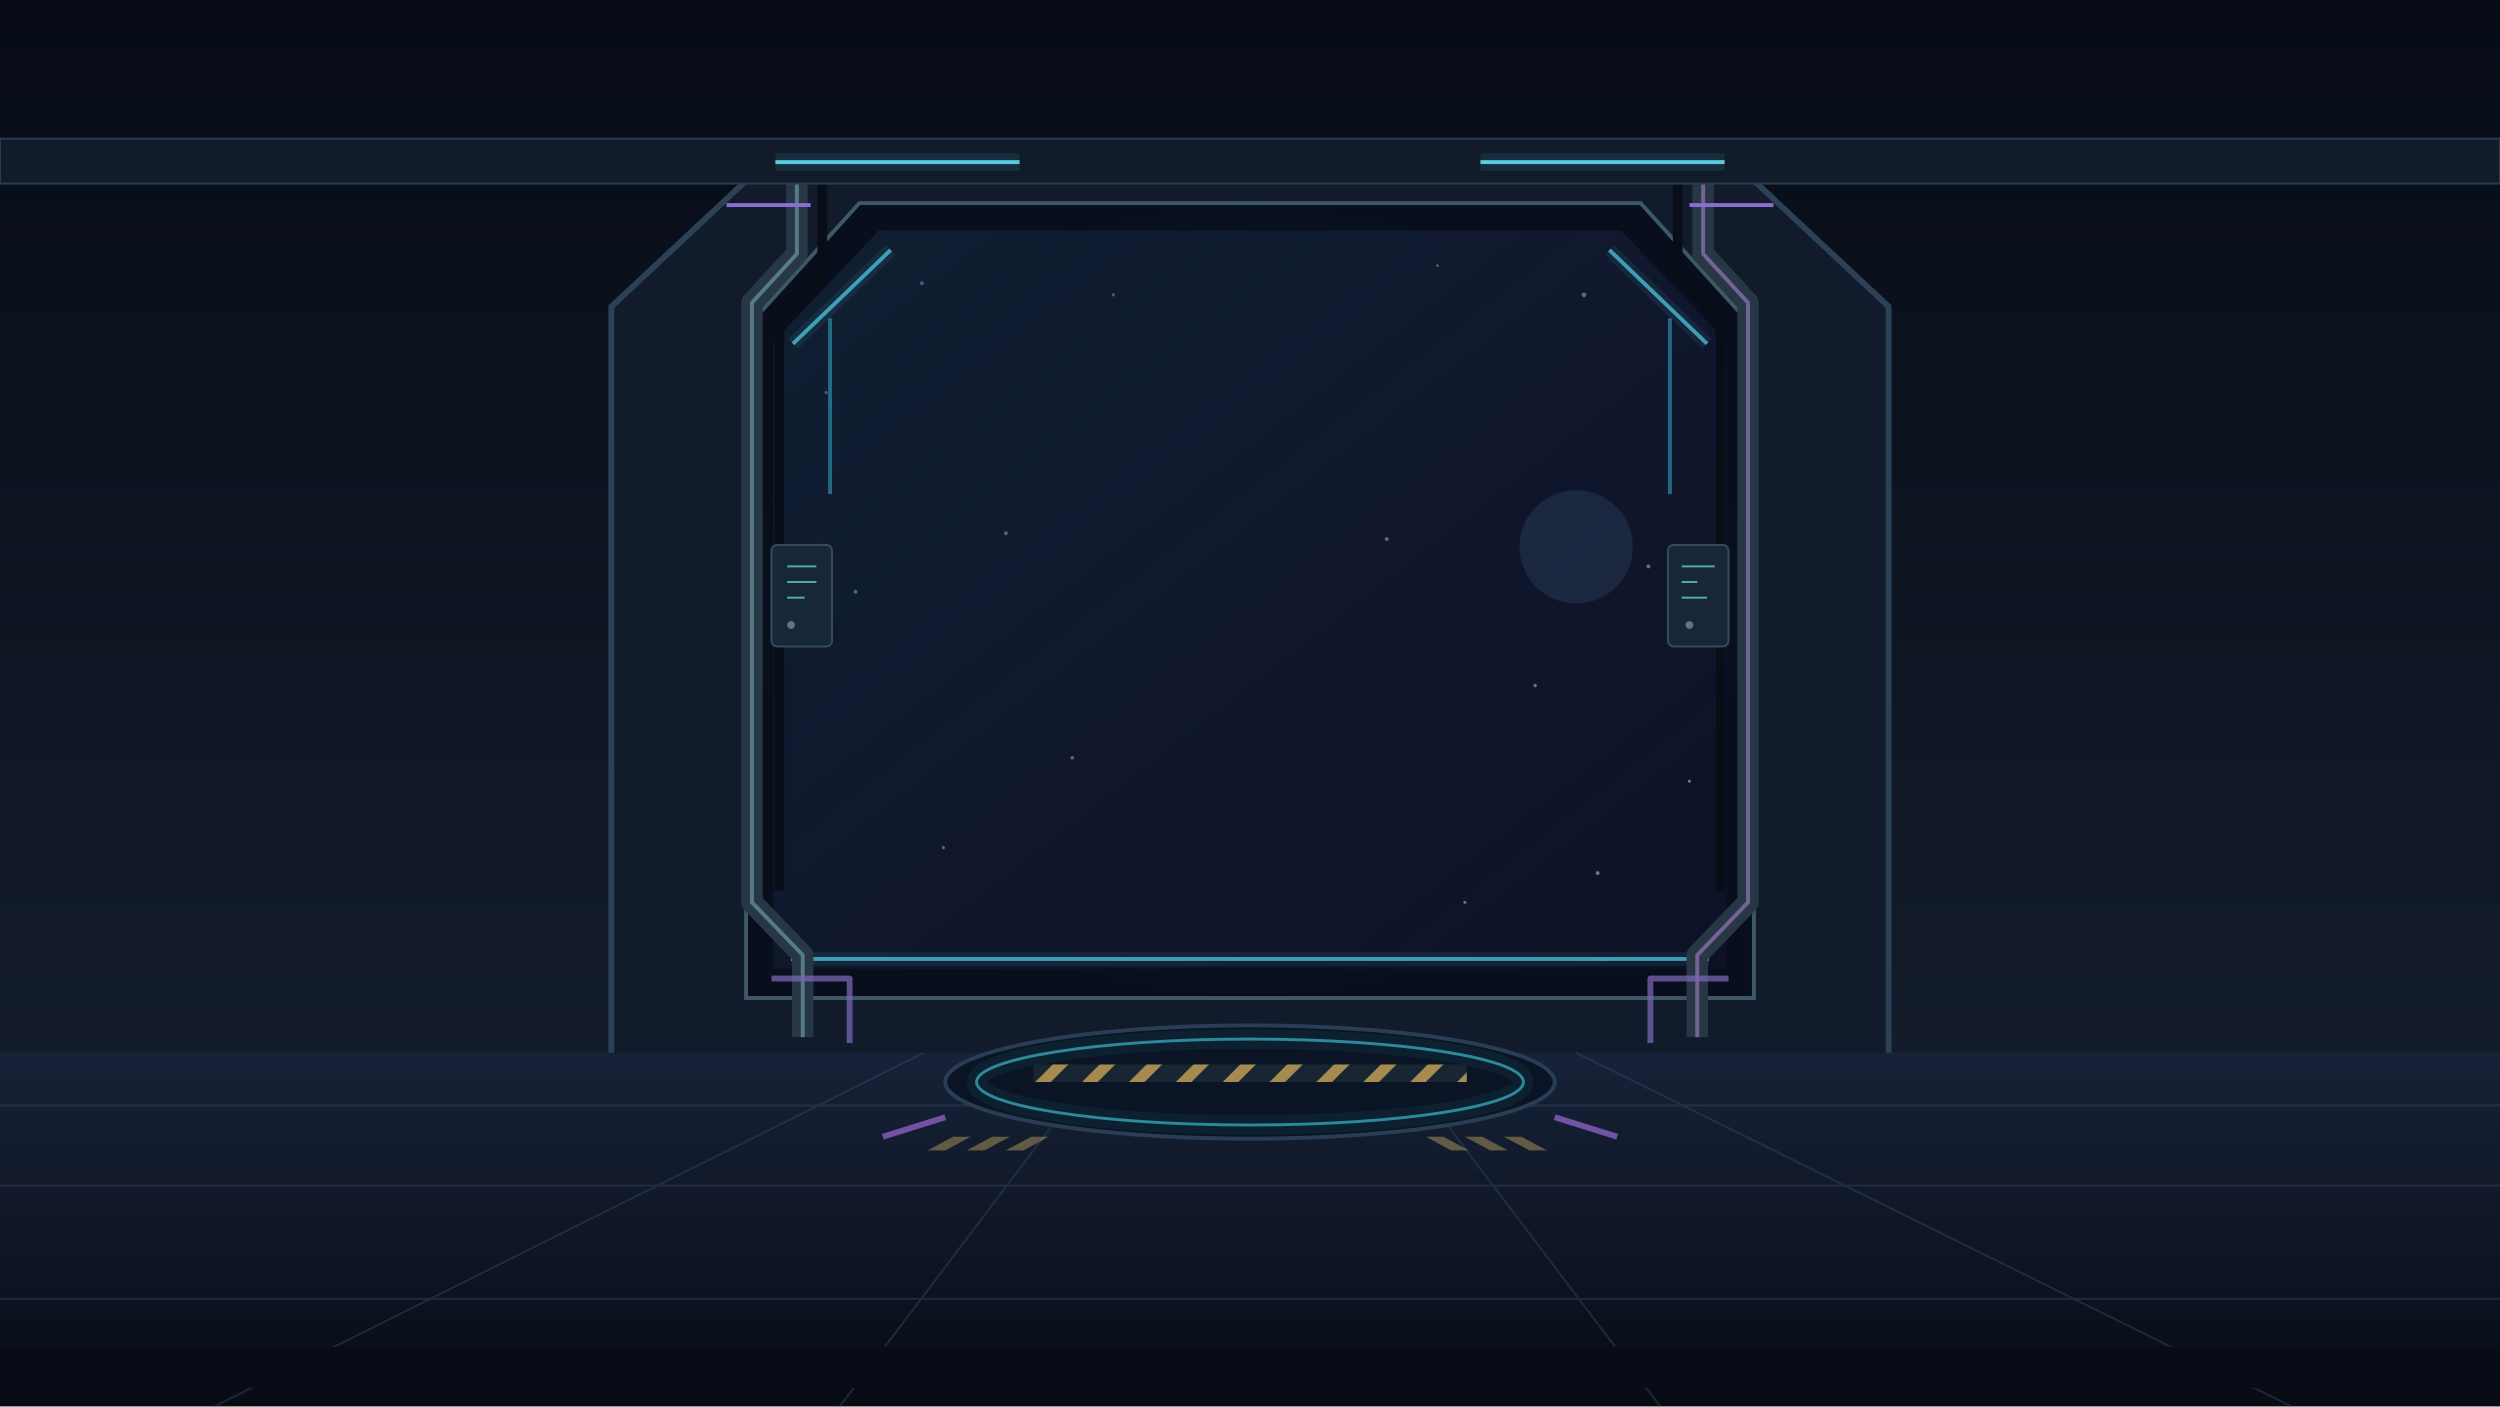
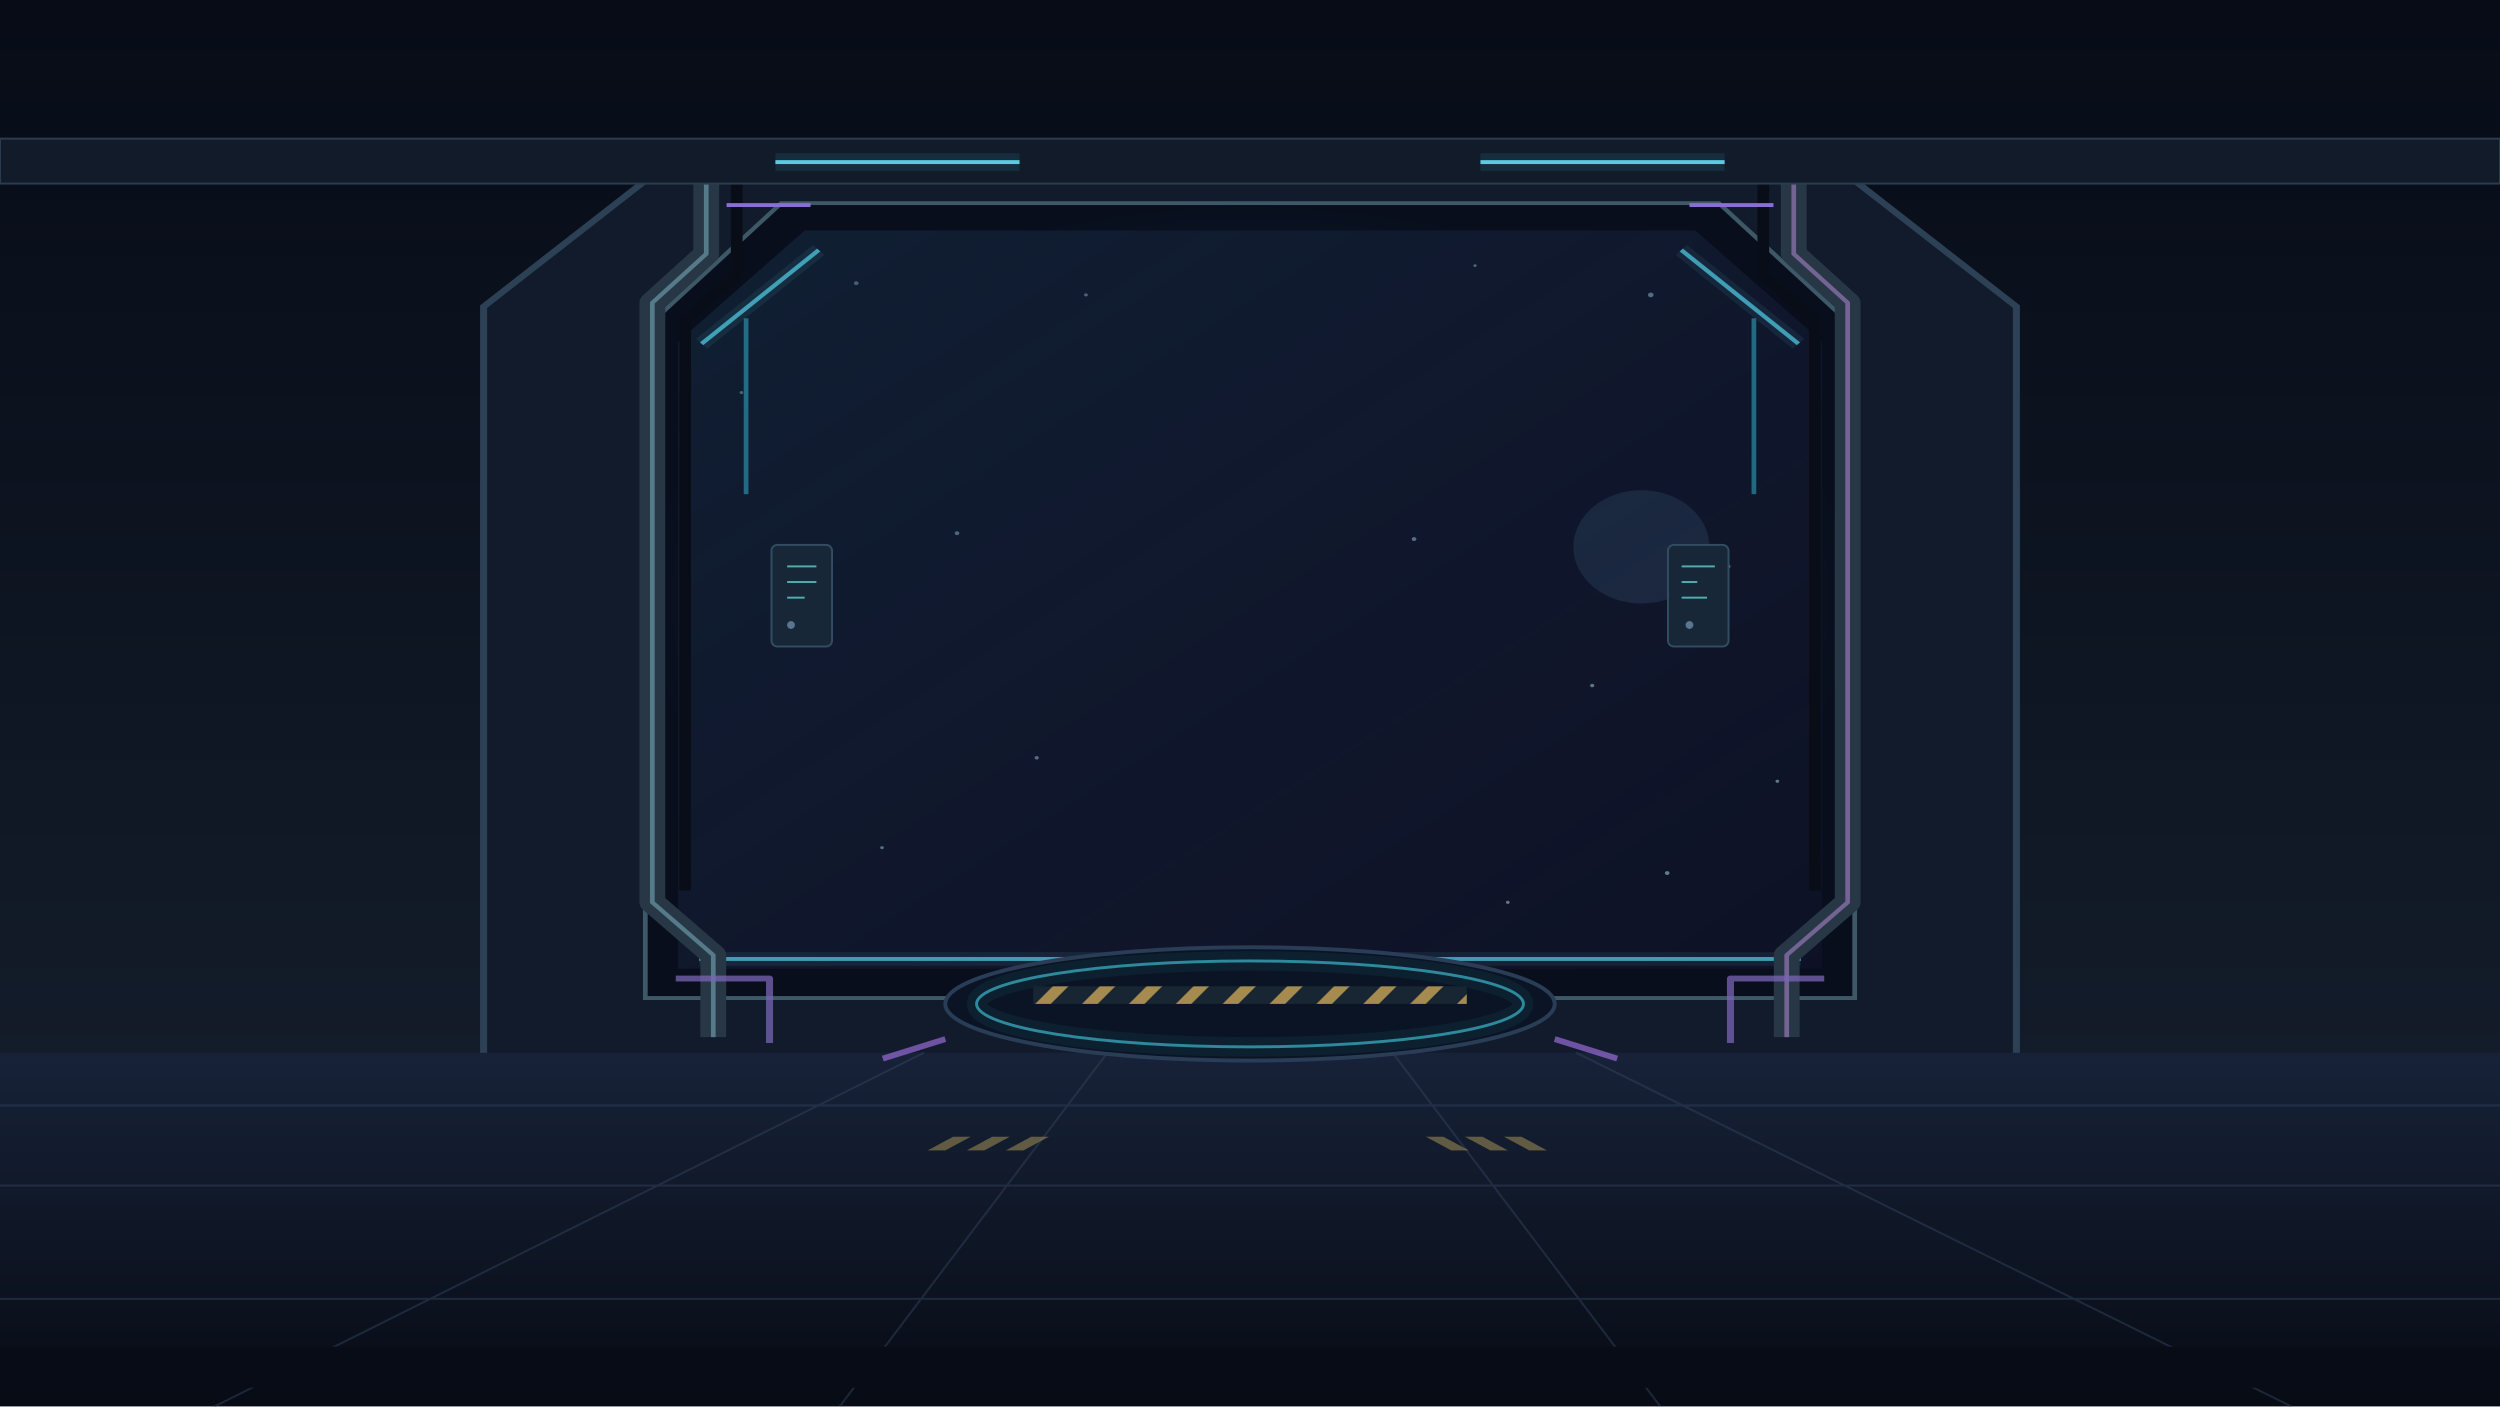
<svg xmlns="http://www.w3.org/2000/svg" width="1280" height="720" viewBox="0 0 1280 720">
  <defs>
    <linearGradient id="wall" x2="0" y2="1">
      <stop stop-color="#070c17" />
      <stop offset="1" stop-color="#172130" />
    </linearGradient>
    <radialGradient id="bay">
      <stop stop-color="#142e46" />
      <stop offset="1" stop-color="#080e1c" />
    </radialGradient>
    <linearGradient id="floor" x2="0" y2="1">
      <stop stop-color="#172238" />
      <stop offset="1" stop-color="#070b14" />
    </linearGradient>
    <linearGradient id="glass" x2="1" y2="1">
      <stop stop-color="#152d42" stop-opacity=".55" />
      <stop offset="1" stop-color="#262342" stop-opacity=".18" />
    </linearGradient>
    <pattern id="hazard" width="24" height="16" patternUnits="userSpaceOnUse">
      <rect width="24" height="16" fill="#182532" />
      <path d="M-4 16L12 0h8L4 16zm24 0L36 0h8L28 16z" fill="#a58b50" />
    </pattern>
  </defs>
  <rect width="1280" height="720" fill="url(#wall)" />
-   <path d="M390 85h500l77 72v394H313V157z" fill="#111b2b" stroke="#2c4155" stroke-width="3" />
-   <path d="M440 104h400l58 64v343H382V168z" fill="url(#bay)" stroke="#3d5867" stroke-width="2" />
-   <path d="M450 118h380l54 57v321H396V175z" fill="#080e20" />
-   <g fill="#aadce8" opacity=".66">
-     <circle cx="472" cy="145" r="1" />
-     <circle cx="515" cy="273" r="1" />
-     <circle cx="811" cy="151" r="1.2" />
-     <circle cx="844" cy="290" r="1" />
-     <circle cx="736" cy="136" r=".7" />
-     <circle cx="786" cy="351" r=".9" />
-     <circle cx="438" cy="303" r="1" />
-     <circle cx="710" cy="276" r="1" />
-     <circle cx="549" cy="388" r=".9" />
-     <circle cx="483" cy="434" r=".8" />
-     <circle cx="818" cy="447" r="1" />
-     <circle cx="570" cy="151" r=".8" />
-     <circle cx="750" cy="462" r=".8" />
-     <circle cx="423" cy="201" r=".8" />
-     <circle cx="865" cy="400" r=".8" />
-   </g>
-   <circle cx="807" cy="280" r="29" fill="#18283e" />
-   <path d="M818 253a29 29 0 0 1 3 51 29 29 0 0 0-3-51z" fill="#32506a" />
-   <path d="M450 118h380l54 57v321H396V175z" fill="url(#glass)" />
-   <path d="M406 176l50-48m368 0 50 48M405 491h470" fill="none" stroke="#55ddf6" stroke-width="7" opacity=".08" />
-   <path d="M406 176l50-48m368 0 50 48M405 491h470" fill="none" stroke="#55ddf6" stroke-width="2" opacity=".65" />
-   <g fill="none" stroke-linejoin="round">
-     <path d="M408 92v38l-23 25v307l26 27v42m461-439v38l23 25v307l-26 27v42" stroke="#283746" stroke-width="11" />
-     <path d="M408 92v38l-23 25v307l26 27v42" stroke="#557b8a" stroke-width="2" />
-     <path d="M872 92v38l23 25v307l-26 27v42" stroke="#736494" stroke-width="2" />
-     <path d="M421 92v49l-22 23v292m460-364v49l22 23v292" stroke="#080d17" stroke-width="5" />
-     <path d="M425 163v90m430-90v90" stroke="#3acde6" stroke-width="2" opacity=".45" />
-     <path d="M395 501h40v33m450-33h-40v33" stroke="#7a64b4" stroke-width="3" opacity=".75" />
+   <g transform="translate(-128 0) scale(1.2 1)">
+     <path d="M390 85h500l77 72v394H313V157z" fill="#111b2b" stroke="#2c4155" stroke-width="3" />
+     <path d="M440 104h400l58 64v343H382V168z" fill="url(#bay)" stroke="#3d5867" stroke-width="2" />
+     <path d="M450 118h380l54 57v321H396V175z" fill="#080e20" />
+     <g fill="#aadce8" opacity=".66">
+       <circle cx="472" cy="145" r="1" />
+       <circle cx="515" cy="273" r="1" />
+       <circle cx="811" cy="151" r="1.2" />
+       <circle cx="844" cy="290" r="1" />
+       <circle cx="736" cy="136" r=".7" />
+       <circle cx="786" cy="351" r=".9" />
+       <circle cx="438" cy="303" r="1" />
+       <circle cx="710" cy="276" r="1" />
+       <circle cx="549" cy="388" r=".9" />
+       <circle cx="483" cy="434" r=".8" />
+       <circle cx="818" cy="447" r="1" />
+       <circle cx="570" cy="151" r=".8" />
+       <circle cx="750" cy="462" r=".8" />
+       <circle cx="423" cy="201" r=".8" />
+       <circle cx="865" cy="400" r=".8" />
+     </g>
+     <circle cx="807" cy="280" r="29" fill="#18283e" />
+     <path d="M818 253a29 29 0 0 1 3 51 29 29 0 0 0-3-51z" fill="#32506a" />
+     <path d="M450 118h380l54 57v321H396V175z" fill="url(#glass)" />
+     <path d="M406 176l50-48m368 0 50 48M405 491h470" fill="none" stroke="#55ddf6" stroke-width="7" opacity=".08" />
+     <path d="M406 176l50-48m368 0 50 48M405 491h470" fill="none" stroke="#55ddf6" stroke-width="2" opacity=".65" />
+     <g fill="none" stroke-linejoin="round">
+       <path d="M408 92v38l-23 25v307l26 27v42m461-439v38l23 25v307l-26 27v42" stroke="#283746" stroke-width="11" />
+       <path d="M408 92v38l-23 25v307l26 27v42" stroke="#557b8a" stroke-width="2" />
+       <path d="M872 92v38l23 25v307l-26 27v42" stroke="#736494" stroke-width="2" />
+       <path d="M421 92v49l-22 23v292m460-364v49l22 23v292" stroke="#080d17" stroke-width="5" />
+       <path d="M425 163v90m430-90v90" stroke="#3acde6" stroke-width="2" opacity=".45" />
+       <path d="M395 501h40v33m450-33h-40v33" stroke="#7a64b4" stroke-width="3" opacity=".75" />
+     </g>
  </g>
  <rect y="71" width="1280" height="23" fill="#111b29" stroke="#293c50" />
  <path d="M397 83h125m236 0h125" stroke="#49daf5" stroke-width="9" opacity=".1" />
  <path d="M397 83h125m236 0h125" stroke="#69e5fc" stroke-width="2" opacity=".85" />
  <g fill="#172737" stroke="#324c61">
    <rect x="395" y="279" width="31" height="52" rx="3" />
    <rect x="854" y="279" width="31" height="52" rx="3" />
  </g>
  <g stroke="#6ae4e7" opacity=".7">
    <path d="M403 290h15m-15 8h15m-15 8h9" />
    <path d="M861 290h17m-17 8h8m-8 8h13" />
  </g>
  <g fill="#5b7590">
    <circle cx="405" cy="320" r="2" />
    <circle cx="865" cy="320" r="2" />
  </g>
  <path d="M0 539h1280v181H0z" fill="url(#floor)" />
  <g fill="none" stroke="#30415c" opacity=".5">
    <path d="M0 566h1280M0 607h1280M0 665h1280M110 720l363-181M430 720l137-181M850 720L713 539m460 181L807 539" />
  </g>
-   <ellipse cx="640" cy="554" rx="156" ry="29" fill="#0a1424" stroke="#2a3d56" stroke-width="2" />
-   <ellipse cx="640" cy="554" rx="140" ry="22" fill="none" stroke="#37d9e8" stroke-width="10" opacity=".06" />
-   <ellipse cx="640" cy="554" rx="140" ry="22" fill="none" stroke="#42cee2" stroke-width="1.5" opacity=".6" />
-   <path d="M529 545h222v9H529z" fill="url(#hazard)" />
-   <path d="M452 582l32-10m344 10-32-10" stroke="#ae76f1" stroke-width="3" opacity=".6" />
+   <g transform="translate(0 -40)">
+     <ellipse cx="640" cy="554" rx="156" ry="29" fill="#0a1424" stroke="#2a3d56" stroke-width="2" />
+     <ellipse cx="640" cy="554" rx="140" ry="22" fill="none" stroke="#37d9e8" stroke-width="10" opacity=".06" />
+     <ellipse cx="640" cy="554" rx="140" ry="22" fill="none" stroke="#42cee2" stroke-width="1.5" opacity=".6" />
+     <path d="M529 545h222v9H529z" fill="url(#hazard)" />
+     <path d="M452 582l32-10m344 10-32-10" stroke="#ae76f1" stroke-width="3" opacity=".6" />
+   </g>
  <path d="M372 105h43m450 0h43" stroke="#8b6ed3" stroke-width="2" />
  <g fill="#968551" opacity=".6">
    <path d="M475 589l13-7h9l-13 7zm20 0 13-7h9l-13 7zm20 0 13-7h9l-13 7z" />
    <path d="M743 589l-13-7h9l13 7zm20 0-13-7h9l13 7zm20 0-13-7h9l13 7z" />
  </g>
  <path d="M0 700h1280" stroke="#070c16" stroke-width="21" />
</svg>
